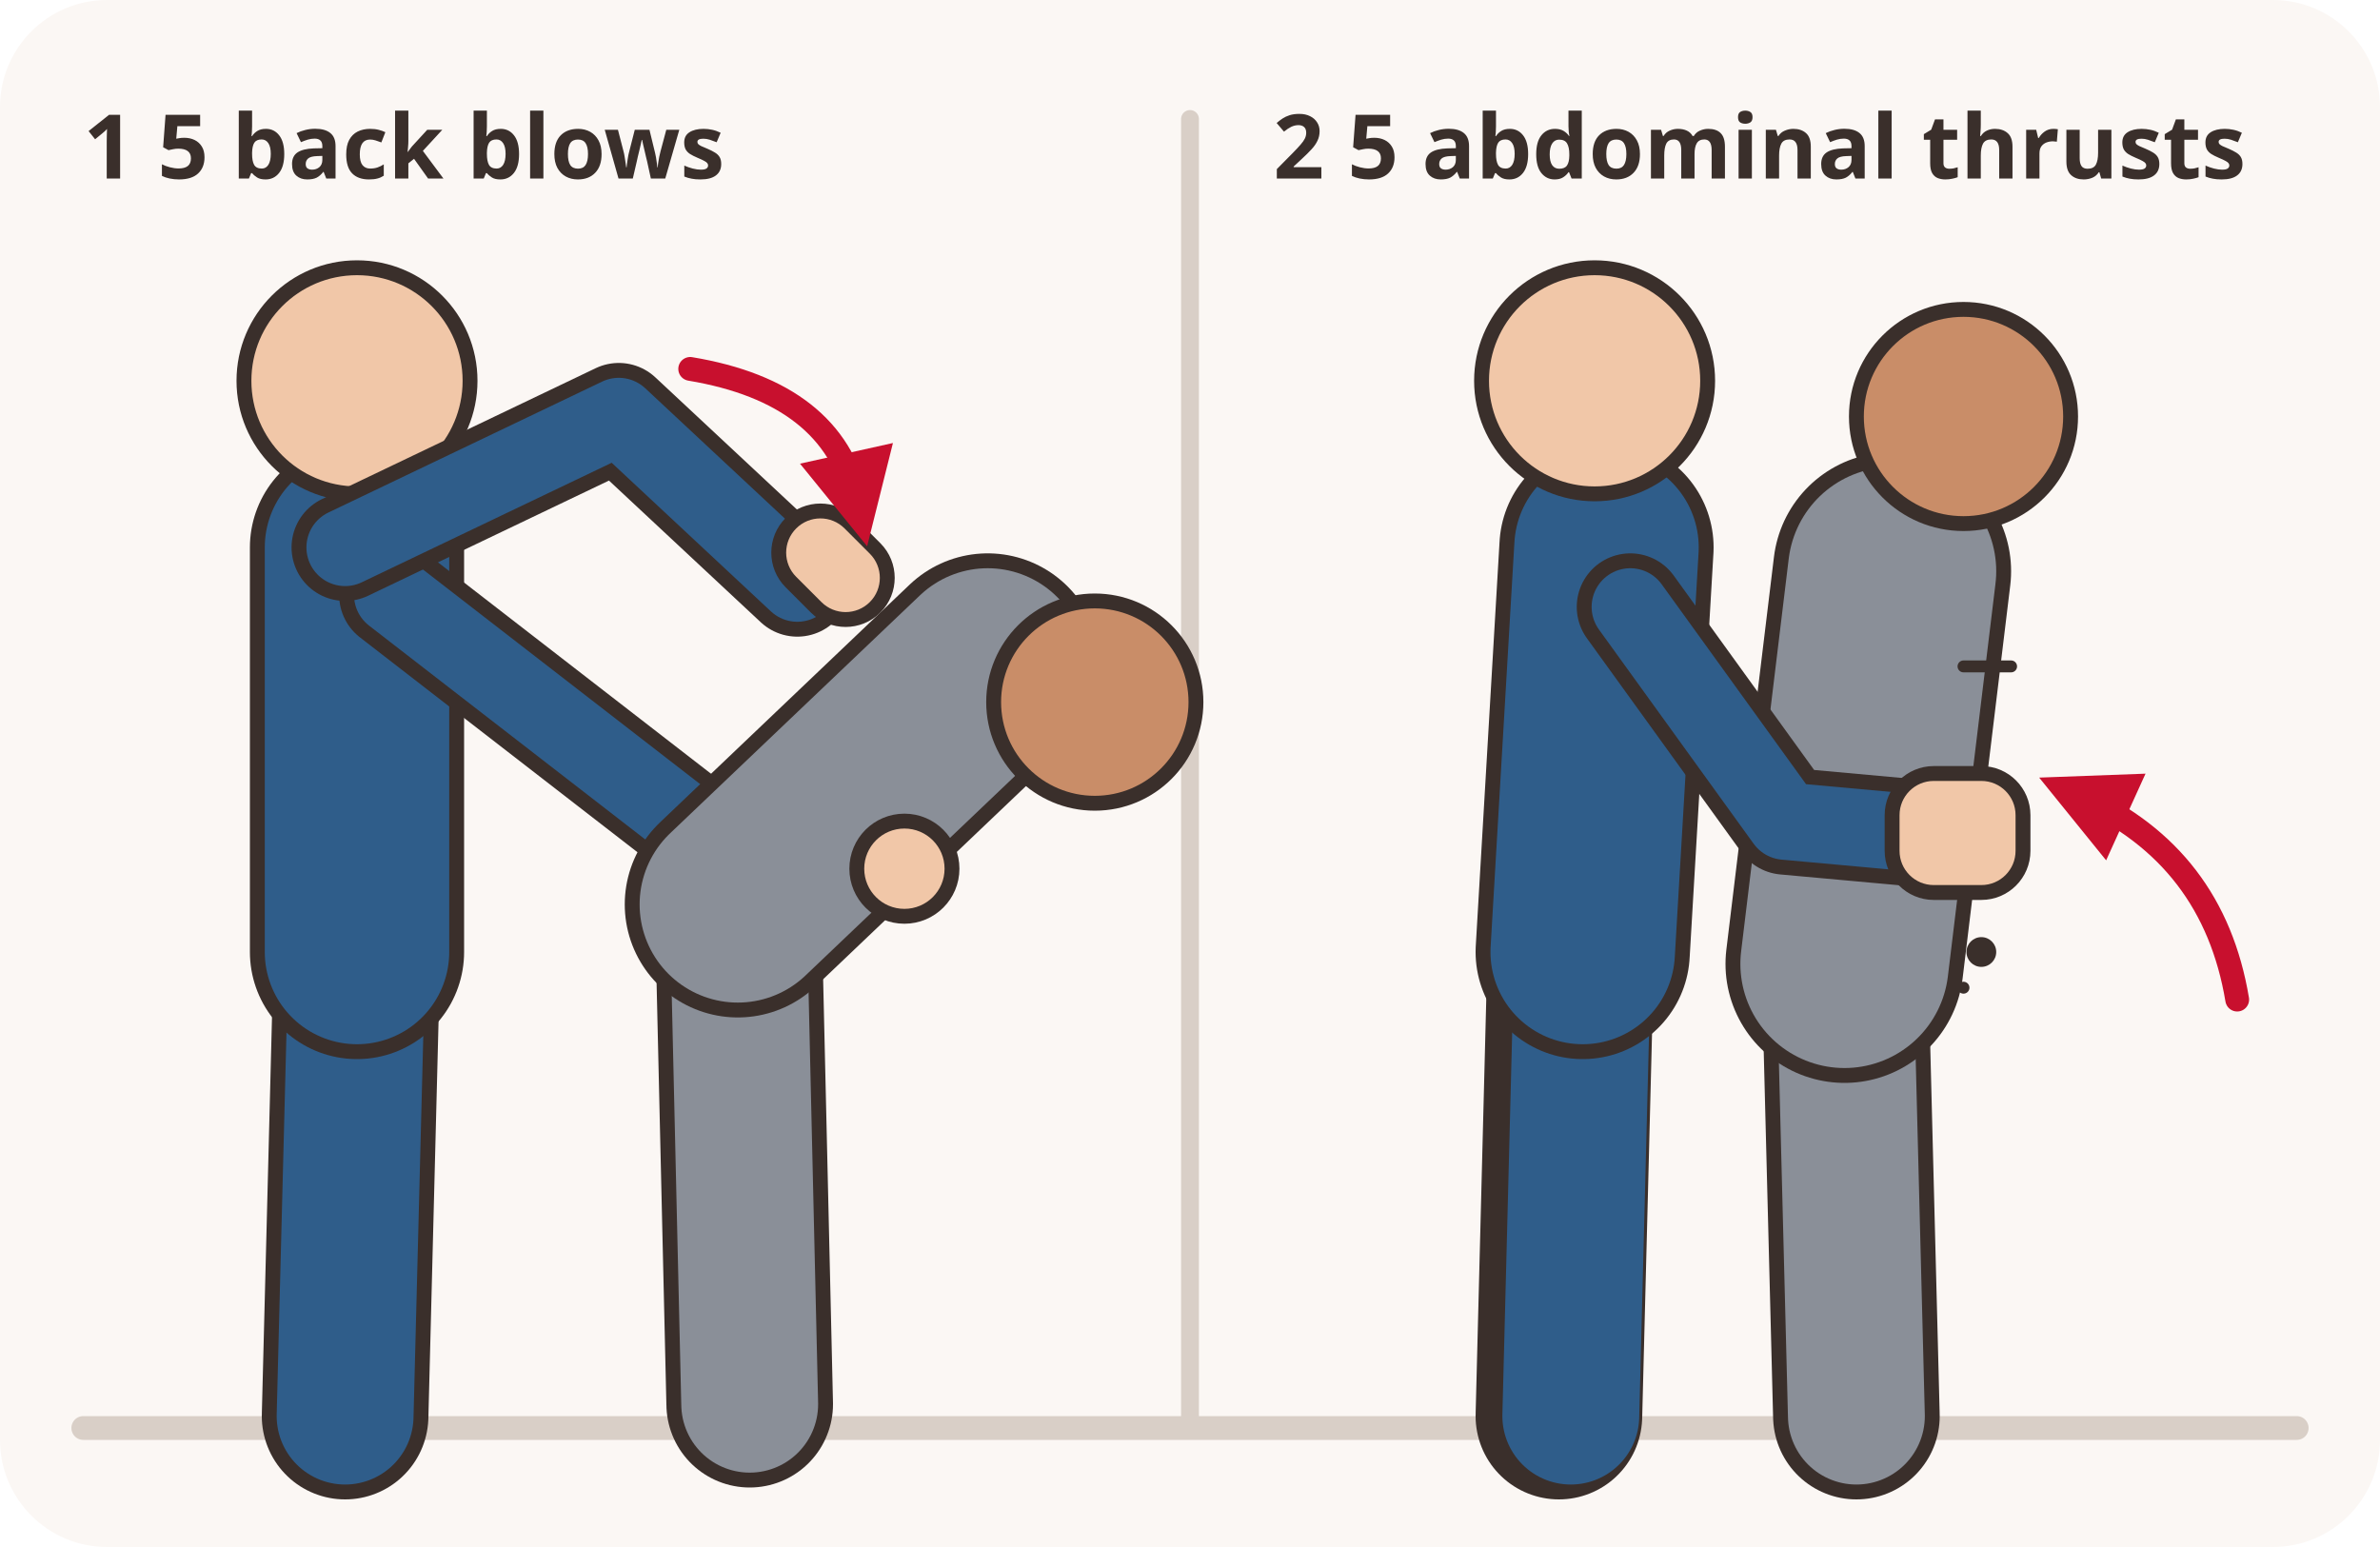
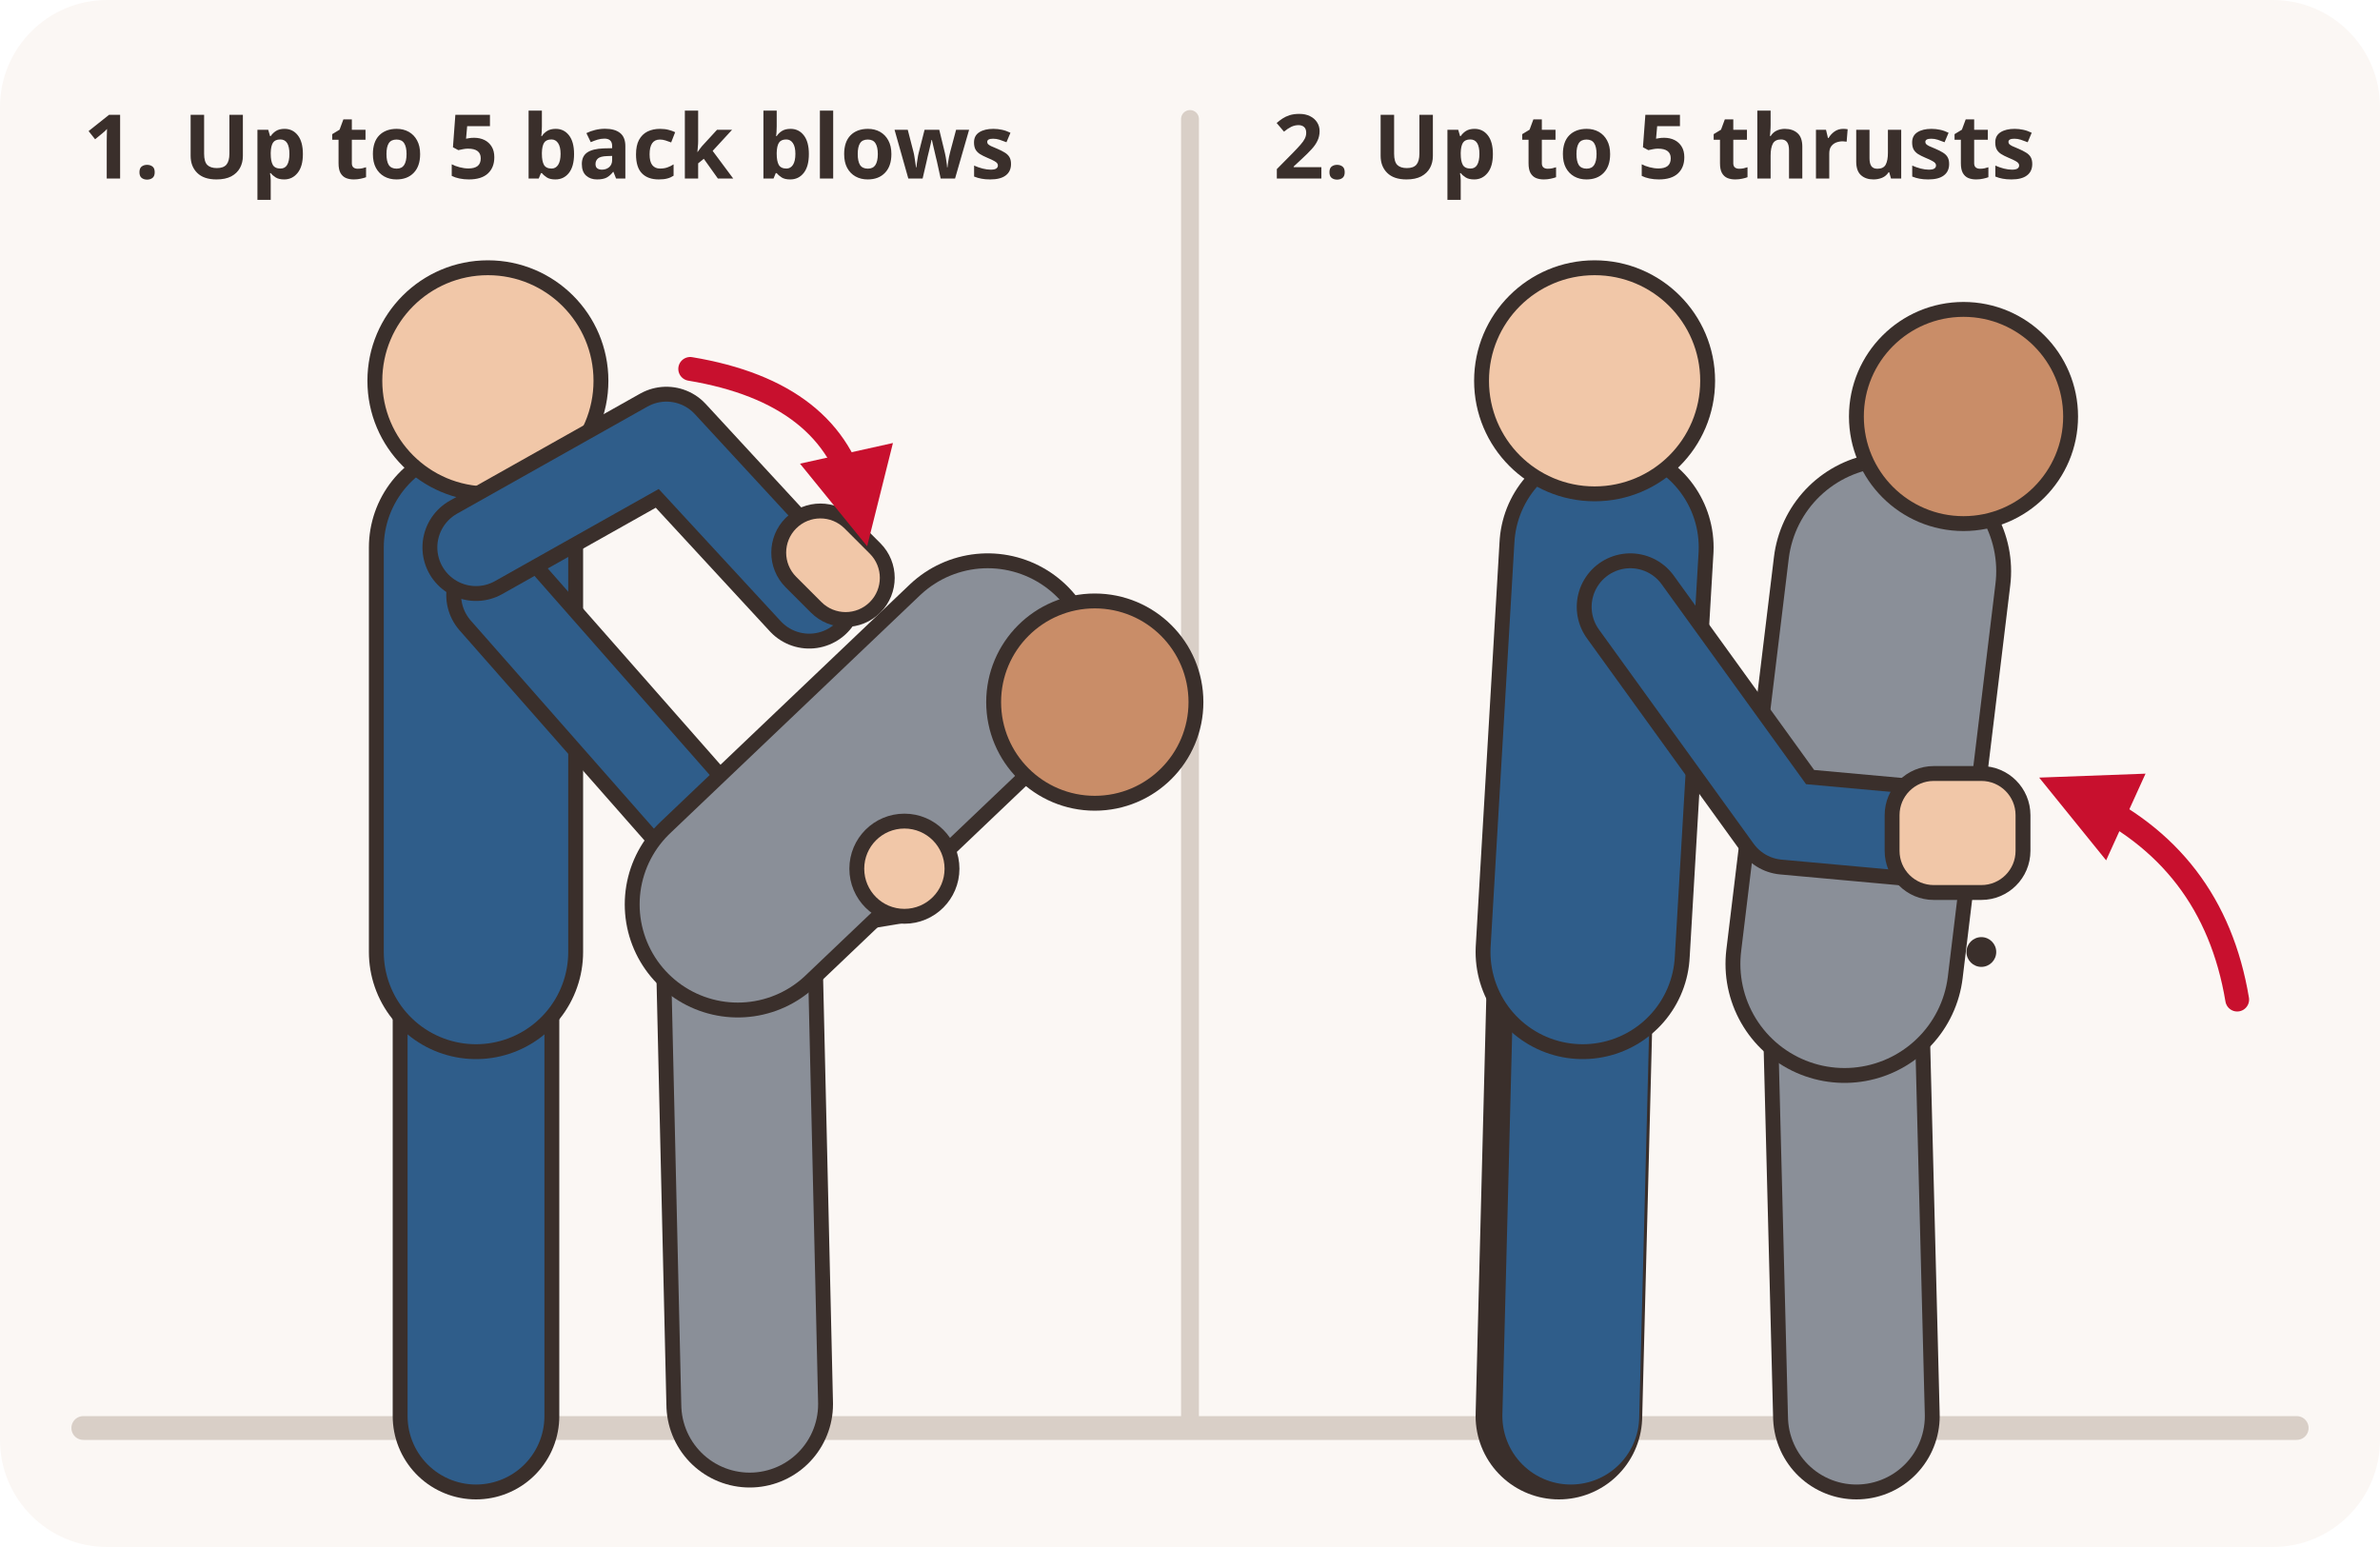
<svg xmlns="http://www.w3.org/2000/svg" viewBox="0 0 400 260" width="400" height="260" font-family="system-ui, sans-serif" font-weight="700" stroke-linejoin="round" stroke-linecap="round">
  <rect width="400" height="260" rx="18" fill="#fbf7f4" />
  <defs>
    <marker id="ar" viewBox="0 0 10 10" refX="5" refY="5" markerWidth="4" markerHeight="4" orient="auto-start-reverse">
      <path d="M0 0L10 5L0 10z" fill="#c8102e" />
    </marker>
    <marker id="ad" viewBox="0 0 10 10" refX="5" refY="5" markerWidth="4" markerHeight="4" orient="auto-start-reverse">
      <path d="M0 0L10 5L0 10z" fill="#3a2f2b" />
    </marker>
    <marker id="ag" viewBox="0 0 10 10" refX="5" refY="5" markerWidth="4" markerHeight="4" orient="auto-start-reverse">
      <path d="M0 0L10 5L0 10z" fill="#157347" />
    </marker>
  </defs>
  <line x1="200" y1="20" x2="200" y2="240" stroke="#d9cfc7" stroke-width="3" />
  <line x1="14" y1="240" x2="386" y2="240" stroke="#d9cfc7" stroke-width="4" />
  <g stroke="#3a2f2b" stroke-width="2.5" fill="none">
-     <path d="M58 238L60 160" stroke-width="28" />
-     <path d="M58 238L60 160" stroke="#2f5d8a" stroke-width="23" />
-     <path d="M60 160L60 92" stroke-width="36" />
-     <path d="M60 160L60 92" stroke="#2f5d8a" stroke-width="31" />
-     <path d="M66 100L128 148L150 144" stroke-width="18" />
-     <path d="M66 100L128 148L150 144" stroke="#2f5d8a" stroke-width="13" />
+     <path d="M80 238L80 160" stroke-width="28" />
+     <path d="M80 238L80 160" stroke="#2f5d8a" stroke-width="23" />
+     <path d="M80 160L80 92" stroke-width="36" />
+     <path d="M80 160L80 92" stroke="#2f5d8a" stroke-width="31" />
+     <path d="M84 100L128 150L152 146" stroke-width="18" />
+     <path d="M84 100L128 150L152 146" stroke="#2f5d8a" stroke-width="13" />
    <path d="M126 236L124 150" stroke-width="28" />
    <path d="M126 236L124 150" stroke="#8a8f98" stroke-width="23" />
    <path d="M124 152L166 112" stroke-width="38" />
    <path d="M124 152L166 112" stroke="#8a8f98" stroke-width="33" />
  </g>
  <g stroke="#3a2f2b" stroke-width="2.5">
    <circle cx="184" cy="118" r="17" fill="#c98d68" />
-     <circle cx="60" cy="64" r="19" fill="#f1c7a8" />
+     <circle cx="82" cy="64" r="19" fill="#f1c7a8" />
    <circle cx="152" cy="146" r="8" fill="#f1c7a8" />
-     <path d="M58 92L104 70L134 98" stroke="#3a2f2b" stroke-width="18" fill="none" />
-     <path d="M58 92L104 70L134 98" stroke="#2f5d8a" stroke-width="13" fill="none" />
+     <path d="M80 92L112 74L136 100" stroke="#3a2f2b" stroke-width="18" fill="none" />
+     <path d="M80 92L112 74L136 100" stroke="#2f5d8a" stroke-width="13" fill="none" />
    <rect x="130" y="88" width="20" height="14" rx="7" fill="#f1c7a8" transform="rotate(45 140 95)" />
  </g>
  <path d="M116 62Q140 66 144 84" stroke="#c8102e" stroke-width="4" fill="none" marker-end="url(#ar)" />
-   <text x="14" y="30" font-size="15" fill="#3a2f2b">1  5 back blows</text>
+   <text x="14" y="30" font-size="15" fill="#3a2f2b">1. Up to 5 back blows</text>
  <g stroke="#3a2f2b" stroke-width="2.5" fill="none">
+     <path d="M262 238L264 160" stroke-width="28" />
+     <path d="M264 238L266 160" stroke="#2f5d8a" stroke-width="23" />
+     <path d="M266 160L270 92" stroke-width="36" />
+     <path d="M266 160L270 92" stroke="#2f5d8a" stroke-width="31" />
    <path d="M312 238L310 160" stroke-width="28" />
    <path d="M312 238L310 160" stroke="#8a8f98" stroke-width="23" />
    <path d="M310 162L318 96" stroke-width="40" />
    <path d="M310 162L318 96" stroke="#8a8f98" stroke-width="35" />
-     <path d="M262 238L264 160" stroke-width="28" />
-     <path d="M264 238L266 160" stroke="#2f5d8a" stroke-width="23" />
-     <path d="M266 160L270 92" stroke-width="36" />
-     <path d="M266 160L270 92" stroke="#2f5d8a" stroke-width="31" />
  </g>
  <g stroke="#3a2f2b" stroke-width="2.5">
    <circle cx="330" cy="70" r="18" fill="#c98d68" />
    <circle cx="268" cy="64" r="19" fill="#f1c7a8" />
    <path d="M274 102L300 138L322 140" stroke="#3a2f2b" stroke-width="18" fill="none" />
    <path d="M274 102L300 138L322 140" stroke="#2f5d8a" stroke-width="13" fill="none" />
    <rect x="318" y="130" width="22" height="20" rx="7" fill="#f1c7a8" />
  </g>
-   <path d="M330 112h8M330 166v0" stroke="#3a2f2b" stroke-width="2" />
  <circle cx="333" cy="160" r="2.5" fill="#3a2f2b" />
  <path d="M376 168Q372 144 350 134" stroke="#c8102e" stroke-width="4" fill="none" marker-end="url(#ar)" />
-   <text x="214" y="30" font-size="15" fill="#3a2f2b">2  5 abdominal thrusts</text>
+   <text x="214" y="30" font-size="15" fill="#3a2f2b">2. Up to 5 thrusts</text>
</svg>
